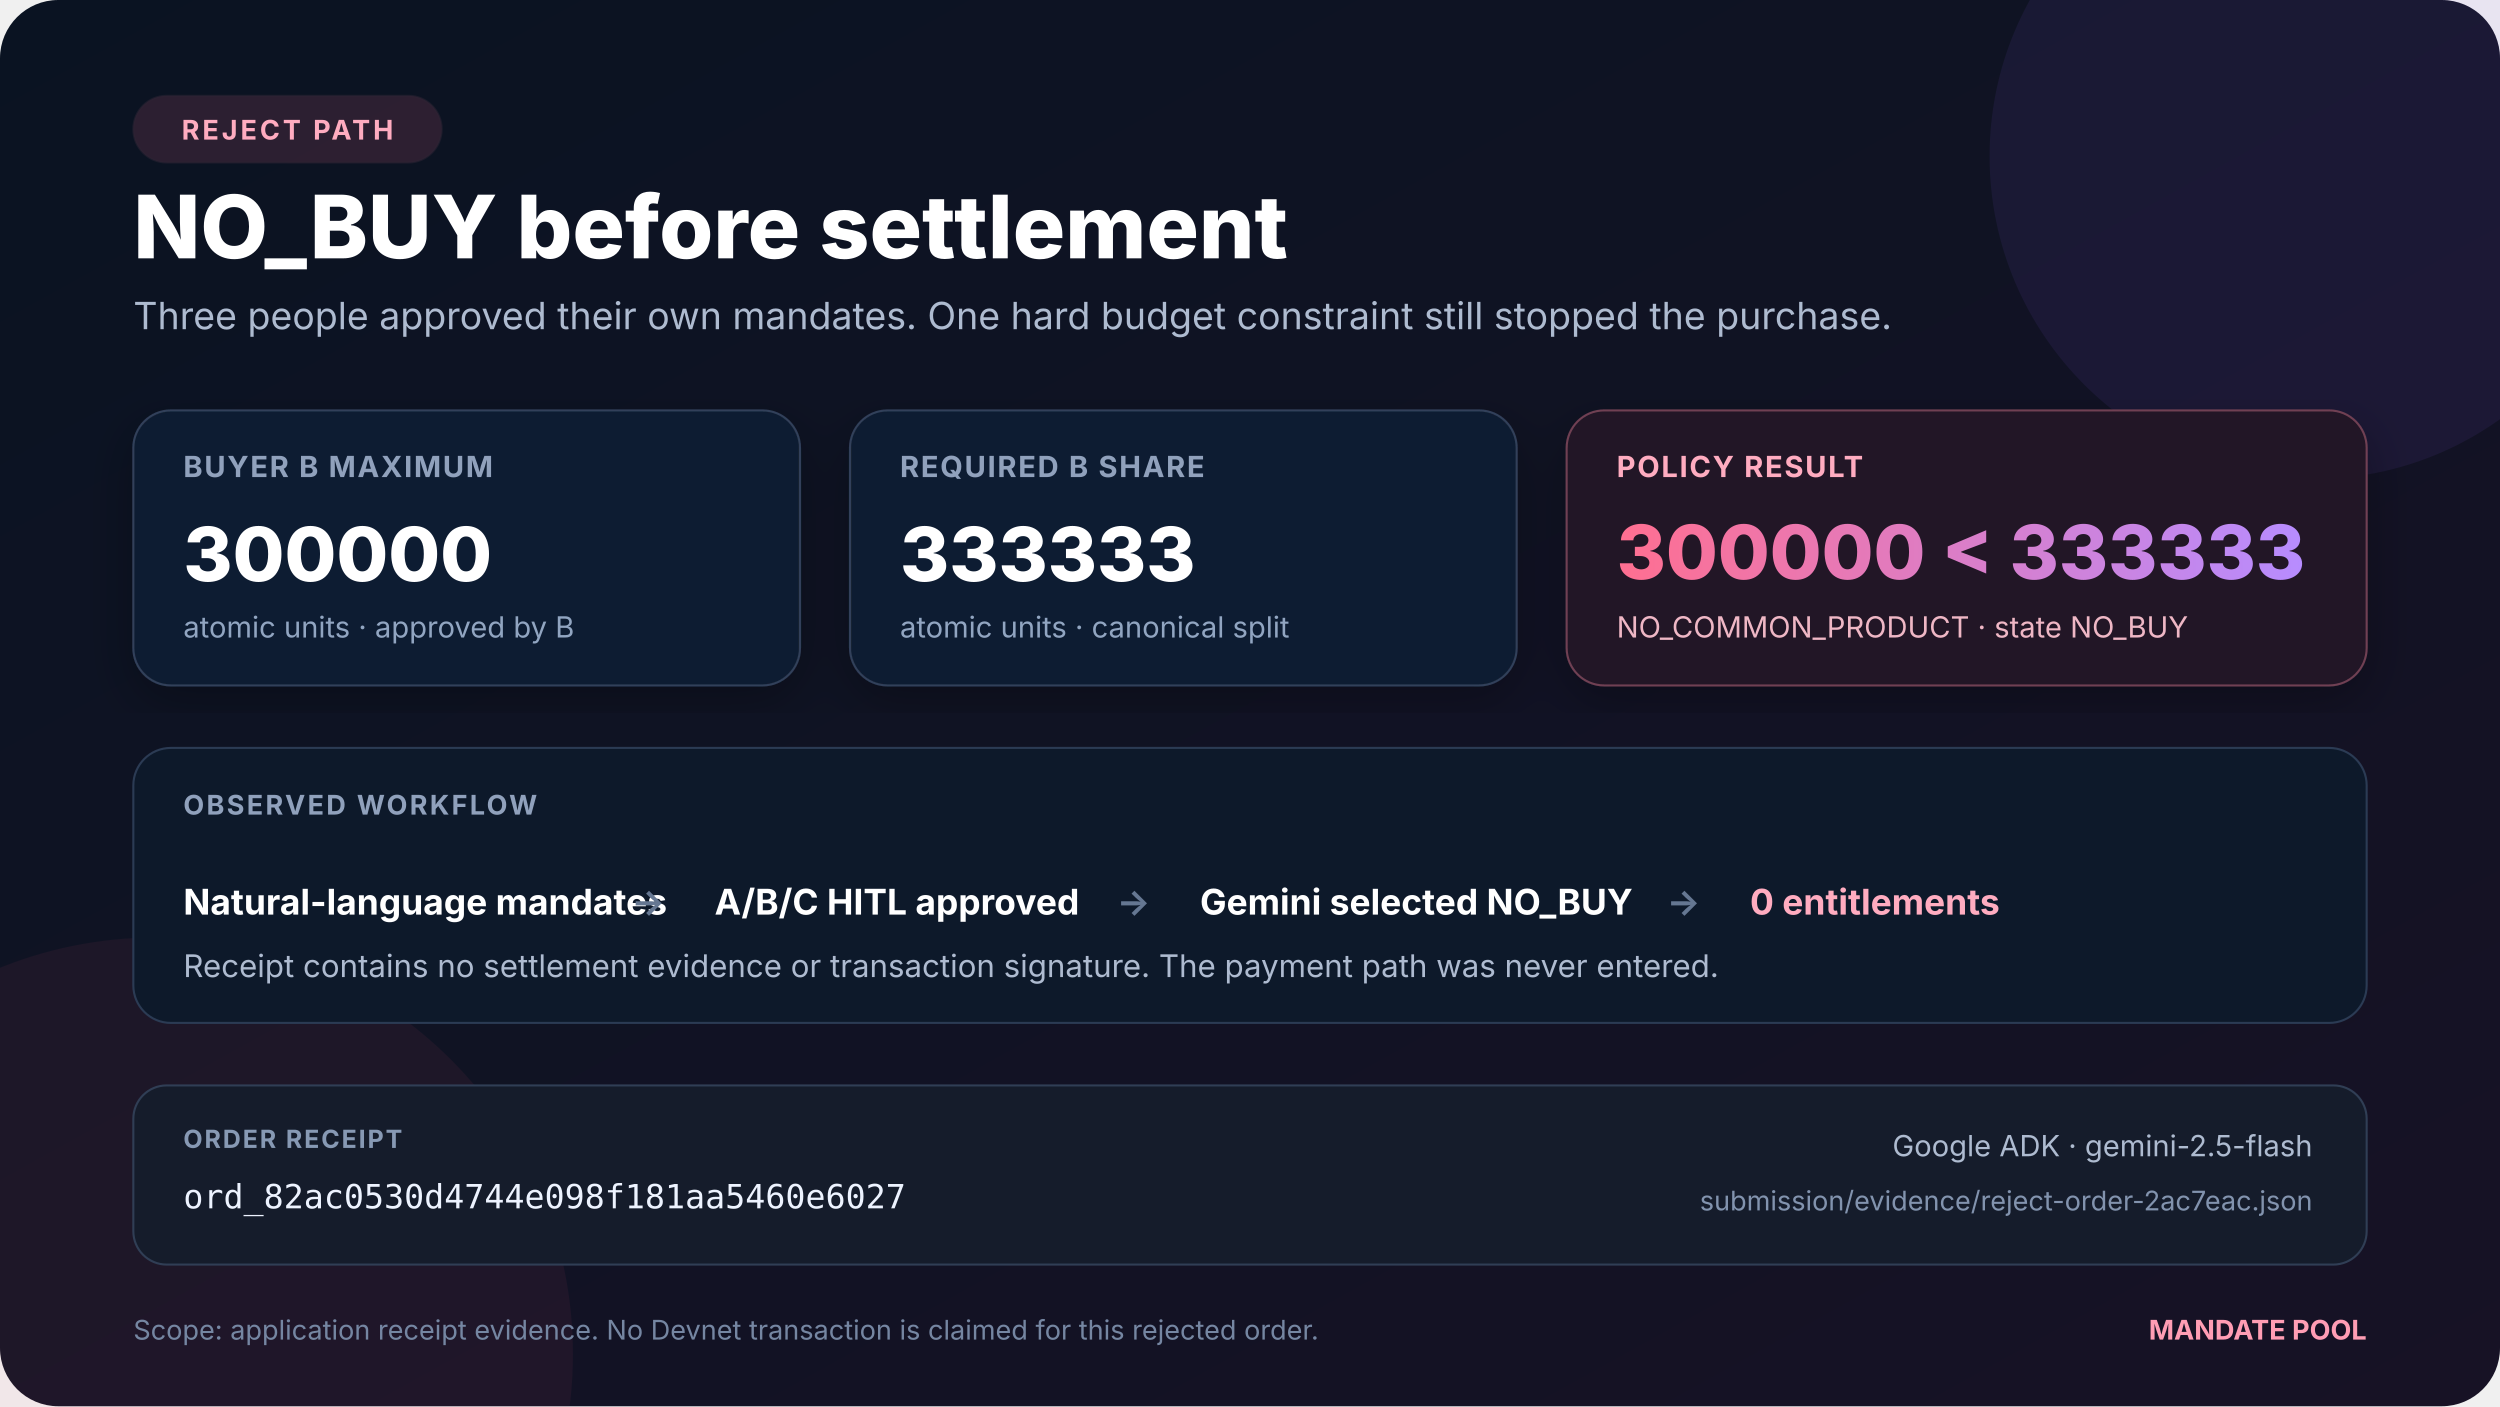
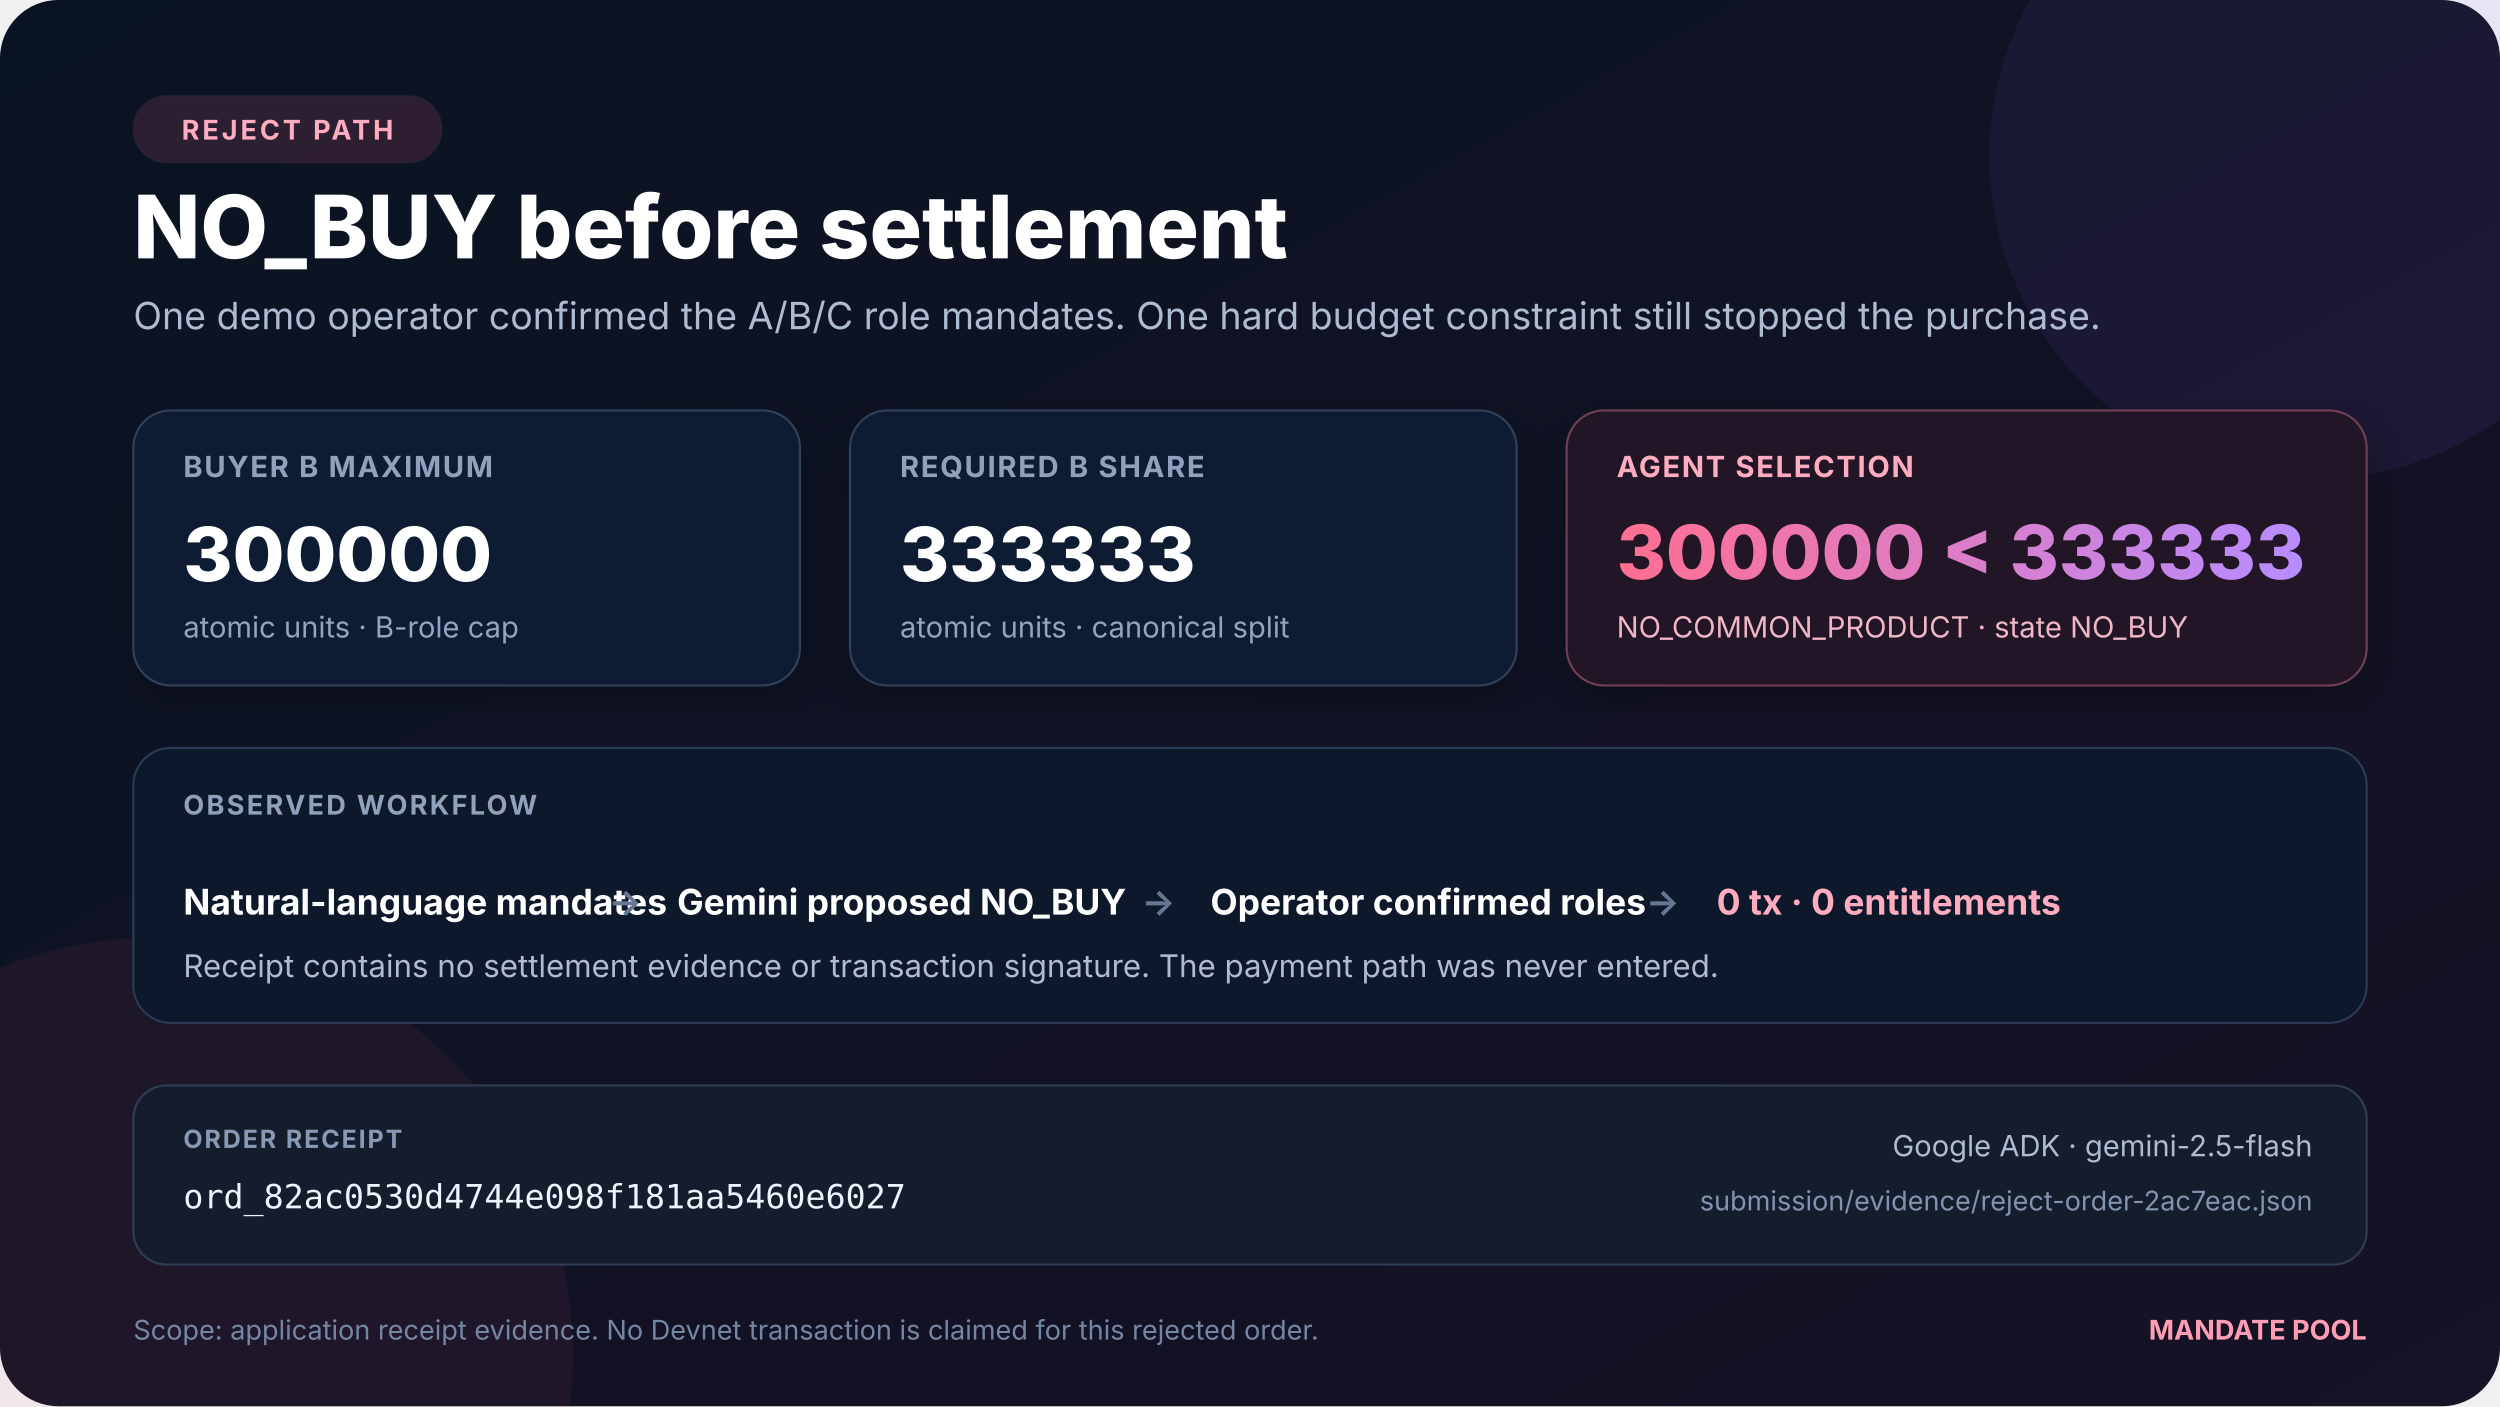
<svg xmlns="http://www.w3.org/2000/svg" width="1200" height="675" viewBox="0 0 1200 675" role="img" aria-labelledby="title description">
  <defs>
    <linearGradient id="background" x1="0" y1="0" x2="1" y2="1">
      <stop offset="0" stop-color="#0a1322" />
      <stop offset="1" stop-color="#171225" />
    </linearGradient>
    <linearGradient id="accent" x1="0" y1="0" x2="1" y2="0">
      <stop offset="0" stop-color="#ff6f91" />
      <stop offset="1" stop-color="#b78cff" />
    </linearGradient>
    <filter id="shadow" x="-10%" y="-10%" width="120%" height="120%">
      <feDropShadow dx="0" dy="8" stdDeviation="12" flood-color="#000000" flood-opacity="0.28" />
    </filter>
  </defs>
  <rect width="1200" height="675" rx="28" fill="url(#background)" />
  <circle cx="1110" cy="75" r="155" fill="#8d5cff" opacity="0.08" />
  <circle cx="75" cy="650" r="200" fill="#ff547d" opacity="0.06" />
  <g font-family="Inter, Segoe UI, Arial, sans-serif">
    <rect x="64" y="46" width="148" height="32" rx="16" fill="#ff6f91" opacity="0.14" stroke="#ff87a2" stroke-opacity="0.55" />
    <text x="138" y="67" fill="#ffacc0" font-size="13" font-weight="700" text-anchor="middle" letter-spacing="1.4">REJECT PATH</text>
    <text x="64" y="124" fill="#ffffff" font-size="42" font-weight="760">NO_BUY before settlement</text>
-     <text x="64" y="158" fill="#aebbd0" font-size="18">Three people approved their own mandates. One hard budget constraint still stopped the purchase.</text>
+     <text x="64" y="158" fill="#aebbd0" font-size="18">One demo operator confirmed the A/B/C role mandates. One hard budget constraint still stopped the purchase.</text>
    <g filter="url(#shadow)">
      <rect x="64" y="197" width="320" height="132" rx="18" fill="#111e31" stroke="#30405a" />
      <rect x="408" y="197" width="320" height="132" rx="18" fill="#111e31" stroke="#30405a" />
      <rect x="752" y="197" width="384" height="132" rx="18" fill="#211627" stroke="#704052" />
    </g>
    <text x="88" y="229" fill="#90a1bc" font-size="14" font-weight="650" letter-spacing="0.8">BUYER B MAXIMUM</text>
    <text x="88" y="279" fill="#ffffff" font-size="36" font-weight="760">300000</text>
-     <text x="88" y="306" fill="#91a5c1" font-size="14">atomic units · approved by B</text>
+     <text x="88" y="306" fill="#91a5c1" font-size="14">atomic units · B-role cap</text>
    <text x="432" y="229" fill="#90a1bc" font-size="14" font-weight="650" letter-spacing="0.8">REQUIRED B SHARE</text>
    <text x="432" y="279" fill="#ffffff" font-size="36" font-weight="760">333333</text>
    <text x="432" y="306" fill="#91a5c1" font-size="14">atomic units · canonical split</text>
-     <text x="776" y="229" fill="#ffacc0" font-size="14" font-weight="700" letter-spacing="0.8">POLICY RESULT</text>
+     <text x="776" y="229" fill="#ffacc0" font-size="14" font-weight="700" letter-spacing="0.8">AGENT SELECTION</text>
    <text x="776" y="278" fill="url(#accent)" font-size="36" font-weight="800">300000 &lt; 333333</text>
    <text x="776" y="306" fill="#efb7c5" font-size="14">NO_COMMON_PRODUCT · state NO_BUY</text>
    <rect x="64" y="359" width="1072" height="132" rx="18" fill="#0d192a" stroke="#2b3b54" />
    <text x="88" y="391" fill="#90a1bc" font-size="13" font-weight="700" letter-spacing="1.1">OBSERVED WORKFLOW</text>
    <g font-size="17" font-weight="650">
      <text x="88" y="439" fill="#ffffff">Natural-language mandates</text>
-       <text x="303" y="439" fill="#657792">→</text>
-       <text x="343" y="439" fill="#ffffff">A/B/C HITL approved</text>
-       <text x="536" y="439" fill="#657792">→</text>
-       <text x="576" y="439" fill="#ffffff">Gemini selected NO_BUY</text>
-       <text x="800" y="439" fill="#657792">→</text>
-       <text x="840" y="439" fill="#ffacc0">0 entitlements</text>
+       <text x="292" y="439" fill="#657792">→</text>
+       <text x="325" y="439" fill="#ffffff">Gemini proposed NO_BUY</text>
+       <text x="548" y="439" fill="#657792">→</text>
+       <text x="581" y="439" fill="#ffffff">Operator confirmed roles</text>
+       <text x="790" y="439" fill="#657792">→</text>
+       <text x="824" y="439" fill="#ffacc0">0 tx · 0 entitlements</text>
    </g>
    <text x="88" y="469" fill="#aebbd0" font-size="15">Receipt contains no settlement evidence or transaction signature. The payment path was never entered.</text>
    <rect x="64" y="521" width="1072" height="86" rx="16" fill="#151c2b" stroke="#303e55" />
    <text x="88" y="551" fill="#8799b4" font-size="12" font-weight="700" letter-spacing="0.9">ORDER RECEIPT</text>
    <text x="88" y="580" fill="#edf3ff" font-family="SFMono-Regular, Consolas, monospace" font-size="16">ord_82ac0530d4744e098f181aa5460e6027</text>
    <text x="1110" y="555" fill="#aebbd0" font-size="14" text-anchor="end">Google ADK · gemini-2.5-flash</text>
    <text x="1110" y="581" fill="#8293ae" font-size="13" text-anchor="end">submission/evidence/reject-order-2ac7eac.json</text>
    <text x="64" y="643" fill="#7586a2" font-size="13">Scope: application receipt evidence. No Devnet transaction is claimed for this rejected order.</text>
    <text x="1136" y="643" fill="#ff9db4" font-size="13" font-weight="700" text-anchor="end">MANDATE POOL</text>
  </g>
</svg>
